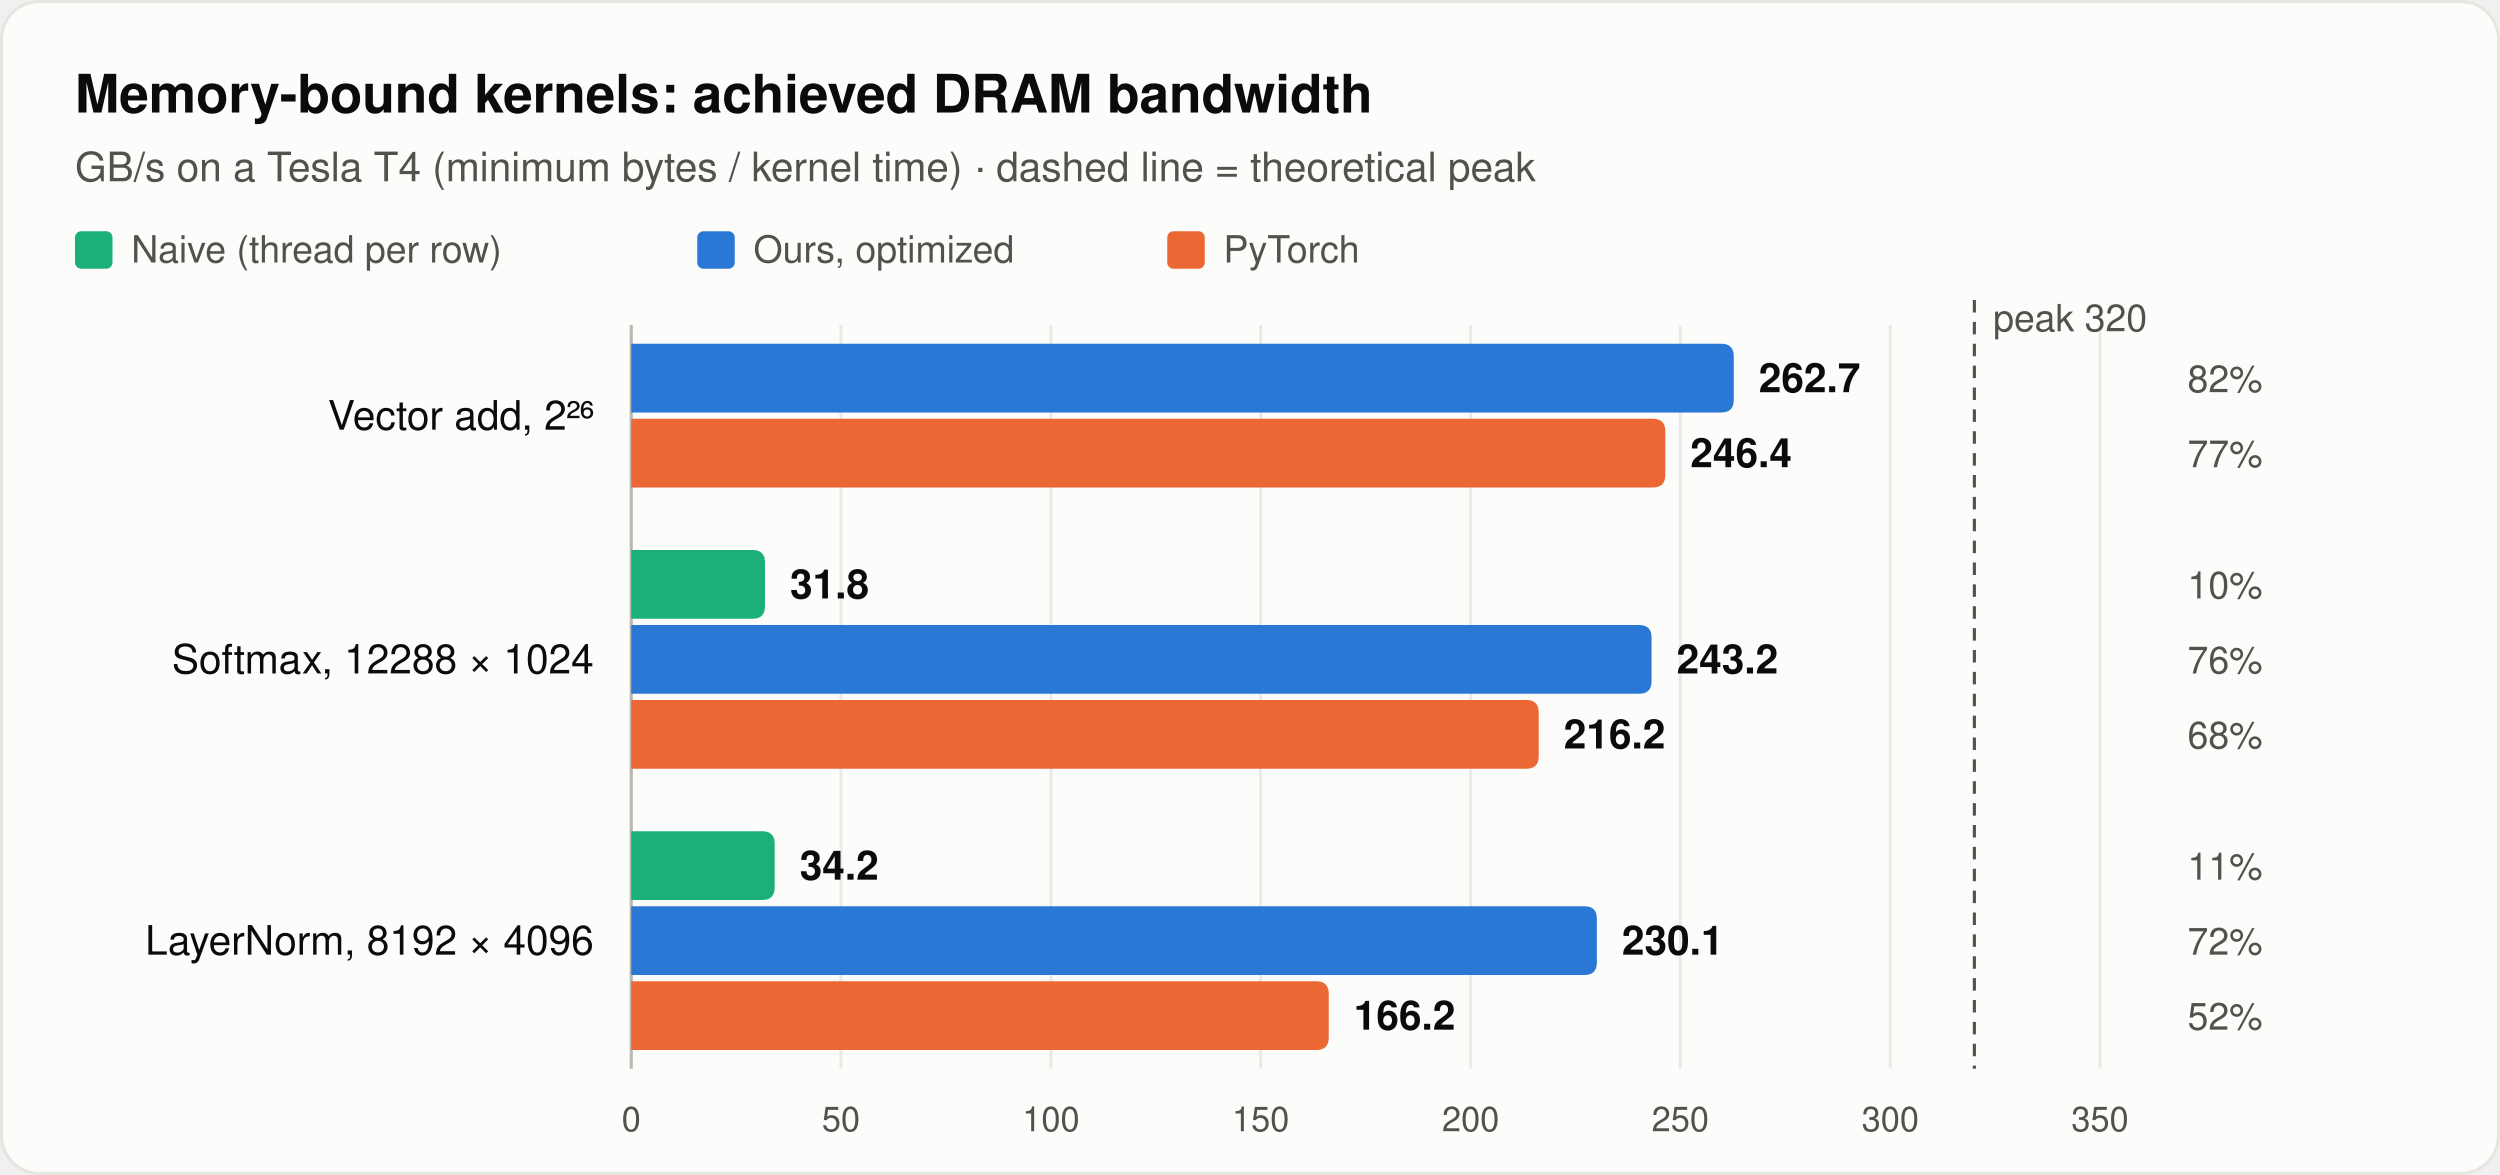
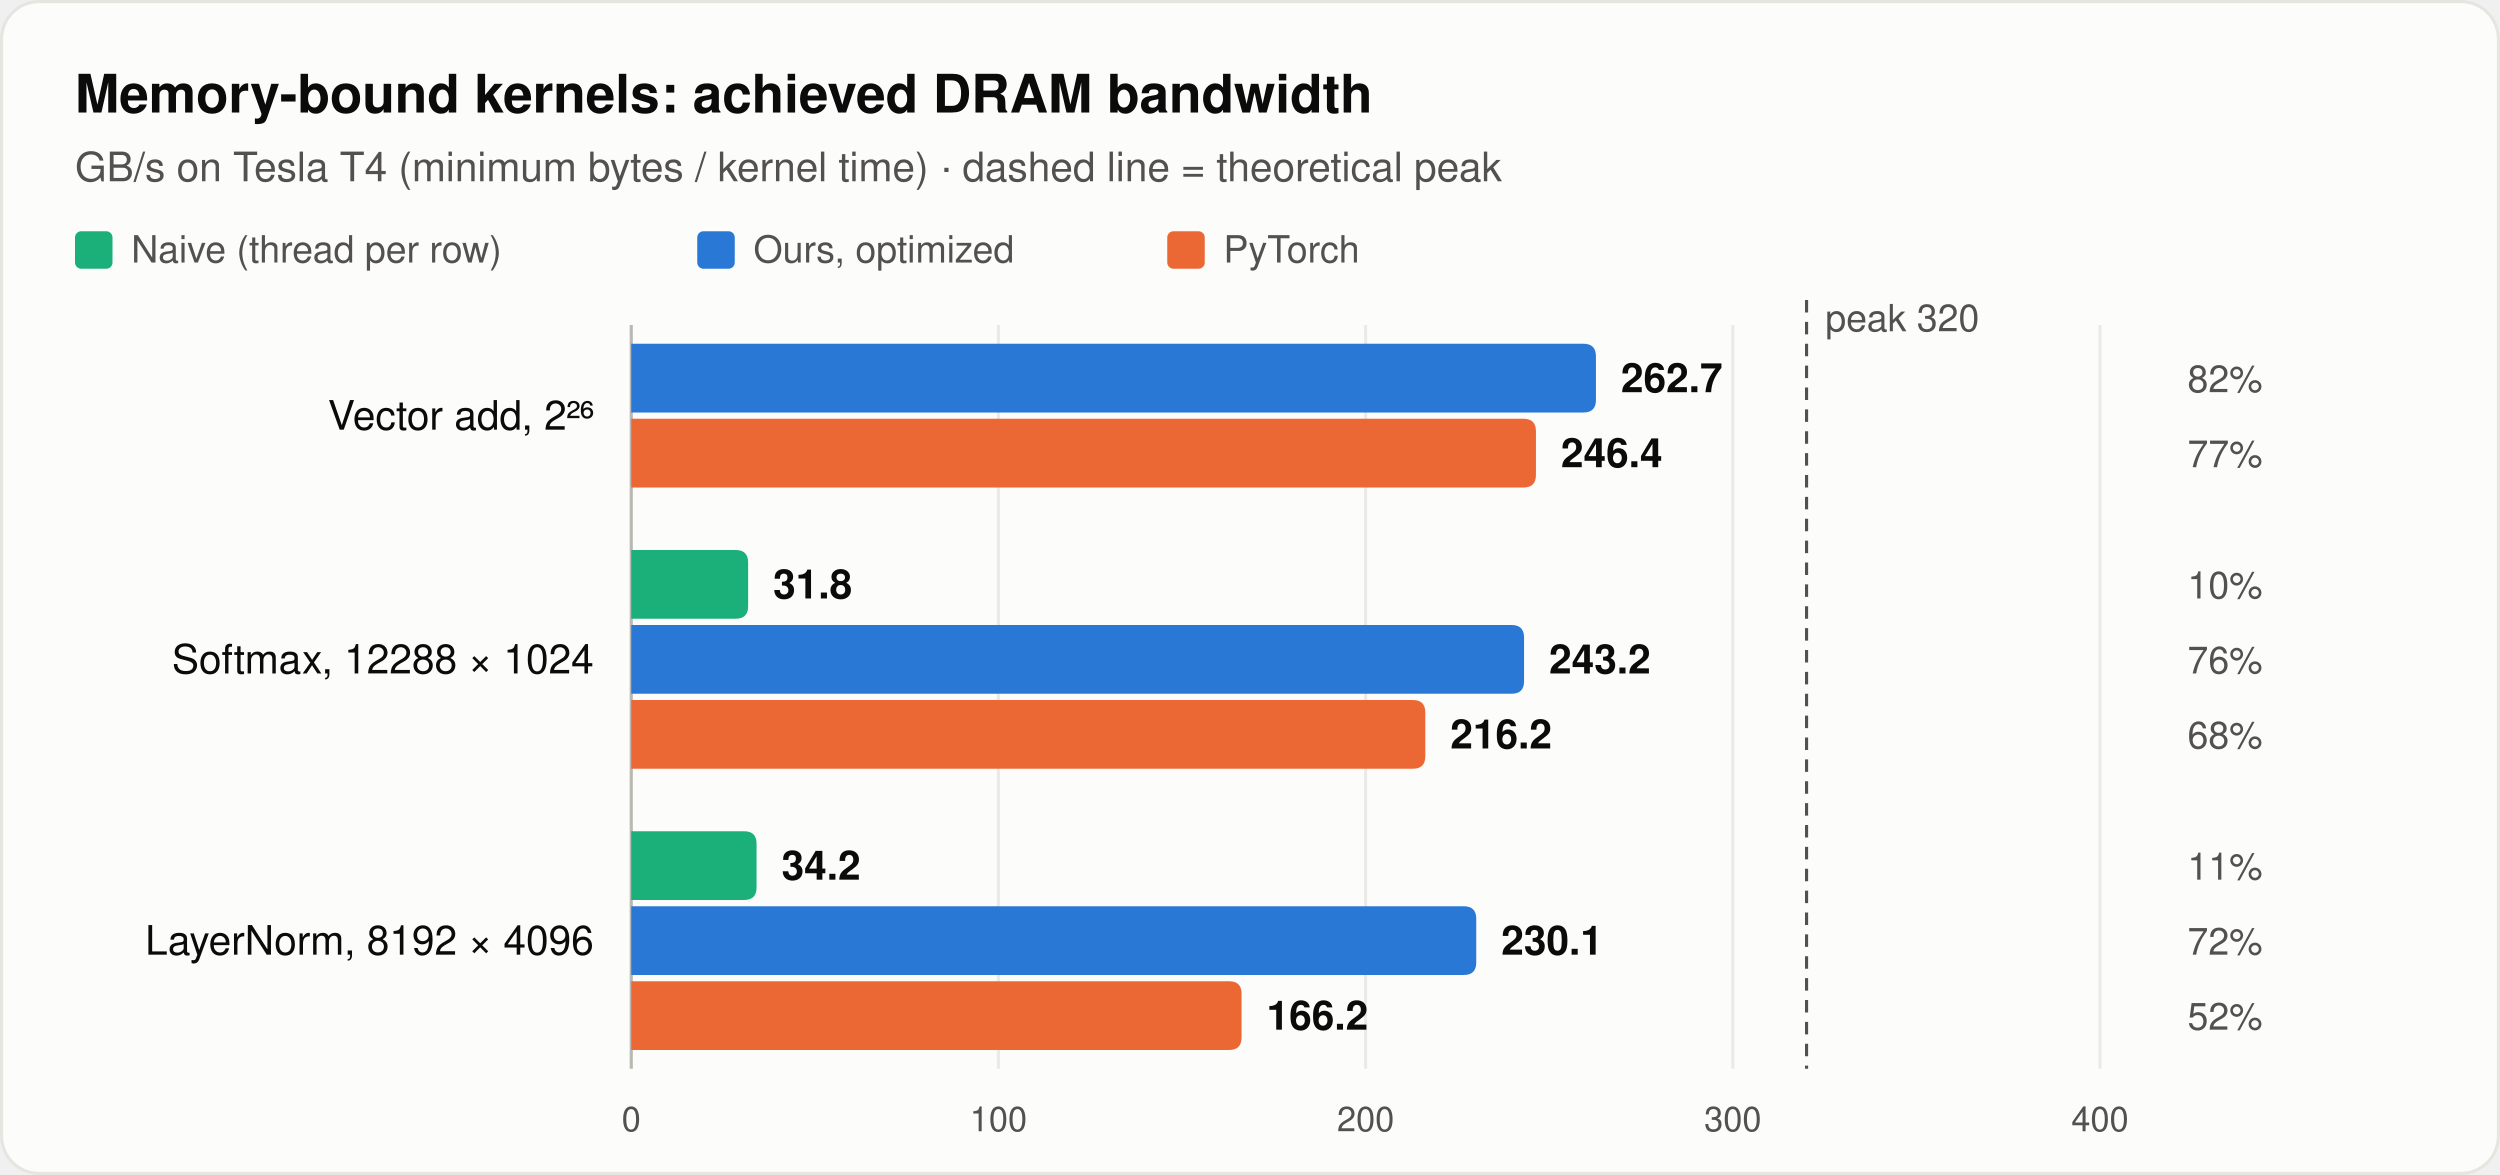
<svg xmlns="http://www.w3.org/2000/svg" width="800" height="376" viewBox="0 0 800 376" role="img" aria-labelledby="t d">
  <style>
    .title { font: 600 17px -apple-system, BlinkMacSystemFont, "Segoe UI", Helvetica, Arial, sans-serif; }
    .sub   { font: 400 13px -apple-system, BlinkMacSystemFont, "Segoe UI", Helvetica, Arial, sans-serif; }
    .label { font: 500 13px -apple-system, BlinkMacSystemFont, "Segoe UI", Helvetica, Arial, sans-serif; }
    .value { font: 600 13px -apple-system, BlinkMacSystemFont, "Segoe UI", Helvetica, Arial, sans-serif; font-variant-numeric: tabular-nums; }
    .note  { font: 400 12px -apple-system, BlinkMacSystemFont, "Segoe UI", Helvetica, Arial, sans-serif; }
    .tick  { font: 400 11px -apple-system, BlinkMacSystemFont, "Segoe UI", Helvetica, Arial, sans-serif; font-variant-numeric: tabular-nums; }
    .grid, .base, .ref, .mark { stroke-width: 1; fill: none; }
    .ref { stroke-dasharray: 4 3; }
    .mark { stroke-width: 2; }
    .line { fill: none; stroke-width: 2; stroke-linejoin: round; stroke-linecap: round; }
    .ring { stroke-width: 2; }
    .bg { fill: #fcfcfb; stroke: #e6e5e0; }
    .title, .label, .value { fill: #0b0b0b; }
    .sub, .note, .tick { fill: #52514e; }
    .grid { stroke: #ebeae6; }
    .base { stroke: #b9b8b2; }
    .ref { stroke: #52514e; }
    .mark { stroke: #0b0b0b; }
    .s1 { fill: #2a78d6; } .s2 { fill: #eb6834; } .s3 { fill: #1baf7a; }
    .l1 { stroke: #2a78d6; } .l2 { stroke: #eb6834; } .l3 { stroke: #1baf7a; }
    .ring { stroke: #fcfcfb; }
    @media (prefers-color-scheme: dark) {
    .bg { fill: #1a1a19; stroke: #333331; }
    .title, .label, .value { fill: #ffffff; }
    .sub, .note, .tick { fill: #c3c2b7; }
    .grid { stroke: #2e2e2c; }
    .base { stroke: #5c5b57; }
    .ref { stroke: #c3c2b7; }
    .mark { stroke: #ffffff; }
    .s1 { fill: #3987e5; } .s2 { fill: #d95926; } .s3 { fill: #199e70; }
    .l1 { stroke: #3987e5; } .l2 { stroke: #d95926; } .l3 { stroke: #199e70; }
    .ring { stroke: #1a1a19; }
    }
  </style>
  <rect class="bg" x="0.5" y="0.5" width="799" height="375" rx="12" />
  <text class="title" x="24" y="36">Memory-bound kernels: achieved DRAM bandwidth</text>
-   <text class="sub" x="24" y="58">GB/s on a Tesla T4 (minimum bytes / kernel time) · dashed line = theoretical peak</text>
+   <text class="sub" x="24" y="58">GB/s on Tesla T4 (minimum bytes / kernel time) · dashed line = theoretical peak</text>
  <rect class="s3" x="24" y="74" width="12" height="12" rx="2" />
  <text class="note" x="42" y="84">Naive (thread per row)</text>
  <rect class="s1" x="223.12" y="74" width="12" height="12" rx="2" />
  <text class="note" x="241.1" y="84">Ours, optimized</text>
  <rect class="s2" x="373.52" y="74" width="12" height="12" rx="2" />
  <text class="note" x="391.5" y="84">PyTorch</text>
  <line class="base" x1="202" y1="104" x2="202" y2="342" />
  <text class="tick" x="202" y="362" text-anchor="middle">0</text>
-   <line class="grid" x1="269.1" y1="104" x2="269.1" y2="342" />
-   <text class="tick" x="269.1" y="362" text-anchor="middle">50</text>
-   <line class="grid" x1="336.3" y1="104" x2="336.3" y2="342" />
-   <text class="tick" x="336.3" y="362" text-anchor="middle">100</text>
-   <line class="grid" x1="403.4" y1="104" x2="403.4" y2="342" />
-   <text class="tick" x="403.4" y="362" text-anchor="middle">150</text>
-   <line class="grid" x1="470.6" y1="104" x2="470.6" y2="342" />
-   <text class="tick" x="470.6" y="362" text-anchor="middle">200</text>
-   <line class="grid" x1="537.7" y1="104" x2="537.7" y2="342" />
-   <text class="tick" x="537.7" y="362" text-anchor="middle">250</text>
-   <line class="grid" x1="604.9" y1="104" x2="604.9" y2="342" />
-   <text class="tick" x="604.9" y="362" text-anchor="middle">300</text>
+   <line class="grid" x1="319.5" y1="104" x2="319.5" y2="342" />
+   <text class="tick" x="319.5" y="362" text-anchor="middle">100</text>
+   <line class="grid" x1="437" y1="104" x2="437" y2="342" />
+   <text class="tick" x="437" y="362" text-anchor="middle">200</text>
+   <line class="grid" x1="554.5" y1="104" x2="554.5" y2="342" />
+   <text class="tick" x="554.5" y="362" text-anchor="middle">300</text>
  <line class="grid" x1="672" y1="104" x2="672" y2="342" />
-   <text class="tick" x="672" y="362" text-anchor="middle">350</text>
-   <line class="ref" x1="631.8" y1="96" x2="631.8" y2="342" />
-   <text class="note" x="637.8" y="106">peak 320</text>
+   <text class="tick" x="672" y="362" text-anchor="middle">400</text>
+   <line class="ref" x1="578.1" y1="96" x2="578.1" y2="342" />
+   <text class="note" x="584.1" y="106">peak 320</text>
  <text class="label" x="190" y="137.5" text-anchor="end">Vector add, 2²⁶</text>
-   <path class="s1" d="M202 110 H550.8 Q554.8 110 554.8 114 V128 Q554.8 132 550.8 132 H202 Z" />
-   <text class="value" x="562.8" y="125.5">262.7</text>
+   <path class="s1" d="M202 110 H506.7 Q510.7 110 510.7 114 V128 Q510.7 132 506.7 132 H202 Z" />
+   <text class="value" x="518.7" y="125.5">262.7</text>
  <text class="note" x="700" y="125.5">82%</text>
-   <path class="s2" d="M202 134 H528.9 Q532.9 134 532.9 138 V152 Q532.9 156 528.9 156 H202 Z" />
-   <text class="value" x="540.9" y="149.5">246.4</text>
+   <path class="s2" d="M202 134 H487.5 Q491.5 134 491.5 138 V152 Q491.5 156 487.5 156 H202 Z" />
+   <text class="value" x="499.5" y="149.5">246.4</text>
  <text class="note" x="700" y="149.5">77%</text>
  <text class="label" x="190" y="215.5" text-anchor="end">Softmax, 12288 × 1024</text>
-   <path class="s3" d="M202 176 H240.8 Q244.8 176 244.8 180 V194 Q244.8 198 240.8 198 H202 Z" />
-   <text class="value" x="252.8" y="191.5">31.8</text>
+   <path class="s3" d="M202 176 H235.4 Q239.4 176 239.4 180 V194 Q239.4 198 235.4 198 H202 Z" />
+   <text class="value" x="247.4" y="191.5">31.8</text>
  <text class="note" x="700" y="191.5">10%</text>
-   <path class="s1" d="M202 200 H524.5 Q528.5 200 528.5 204 V218 Q528.5 222 524.5 222 H202 Z" />
-   <text class="value" x="536.5" y="215.5">243.2</text>
+   <path class="s1" d="M202 200 H483.7 Q487.7 200 487.7 204 V218 Q487.7 222 483.7 222 H202 Z" />
+   <text class="value" x="495.7" y="215.5">243.2</text>
  <text class="note" x="700" y="215.5">76%</text>
-   <path class="s2" d="M202 224 H488.4 Q492.4 224 492.4 228 V242 Q492.4 246 488.4 246 H202 Z" />
-   <text class="value" x="500.4" y="239.5">216.2</text>
+   <path class="s2" d="M202 224 H452.1 Q456.1 224 456.1 228 V242 Q456.1 246 452.1 246 H202 Z" />
+   <text class="value" x="464.1" y="239.5">216.2</text>
  <text class="note" x="700" y="239.5">68%</text>
  <text class="label" x="190" y="305.5" text-anchor="end">LayerNorm, 8192 × 4096</text>
-   <path class="s3" d="M202 266 H243.9 Q247.9 266 247.9 270 V284 Q247.9 288 243.9 288 H202 Z" />
-   <text class="value" x="255.9" y="281.5">34.2</text>
+   <path class="s3" d="M202 266 H238.1 Q242.1 266 242.1 270 V284 Q242.1 288 238.1 288 H202 Z" />
+   <text class="value" x="250.1" y="281.5">34.2</text>
  <text class="note" x="700" y="281.5">11%</text>
-   <path class="s1" d="M202 290 H507 Q511 290 511 294 V308 Q511 312 507 312 H202 Z" />
-   <text class="value" x="519" y="305.5">230.1</text>
+   <path class="s1" d="M202 290 H468.4 Q472.4 290 472.4 294 V308 Q472.4 312 468.4 312 H202 Z" />
+   <text class="value" x="480.4" y="305.5">230.1</text>
  <text class="note" x="700" y="305.5">72%</text>
-   <path class="s2" d="M202 314 H421.2 Q425.2 314 425.2 318 V332 Q425.2 336 421.2 336 H202 Z" />
-   <text class="value" x="433.2" y="329.5">166.2</text>
+   <path class="s2" d="M202 314 H393.3 Q397.3 314 397.3 318 V332 Q397.3 336 393.3 336 H202 Z" />
+   <text class="value" x="405.3" y="329.5">166.2</text>
  <text class="note" x="700" y="329.5">52%</text>
</svg>
